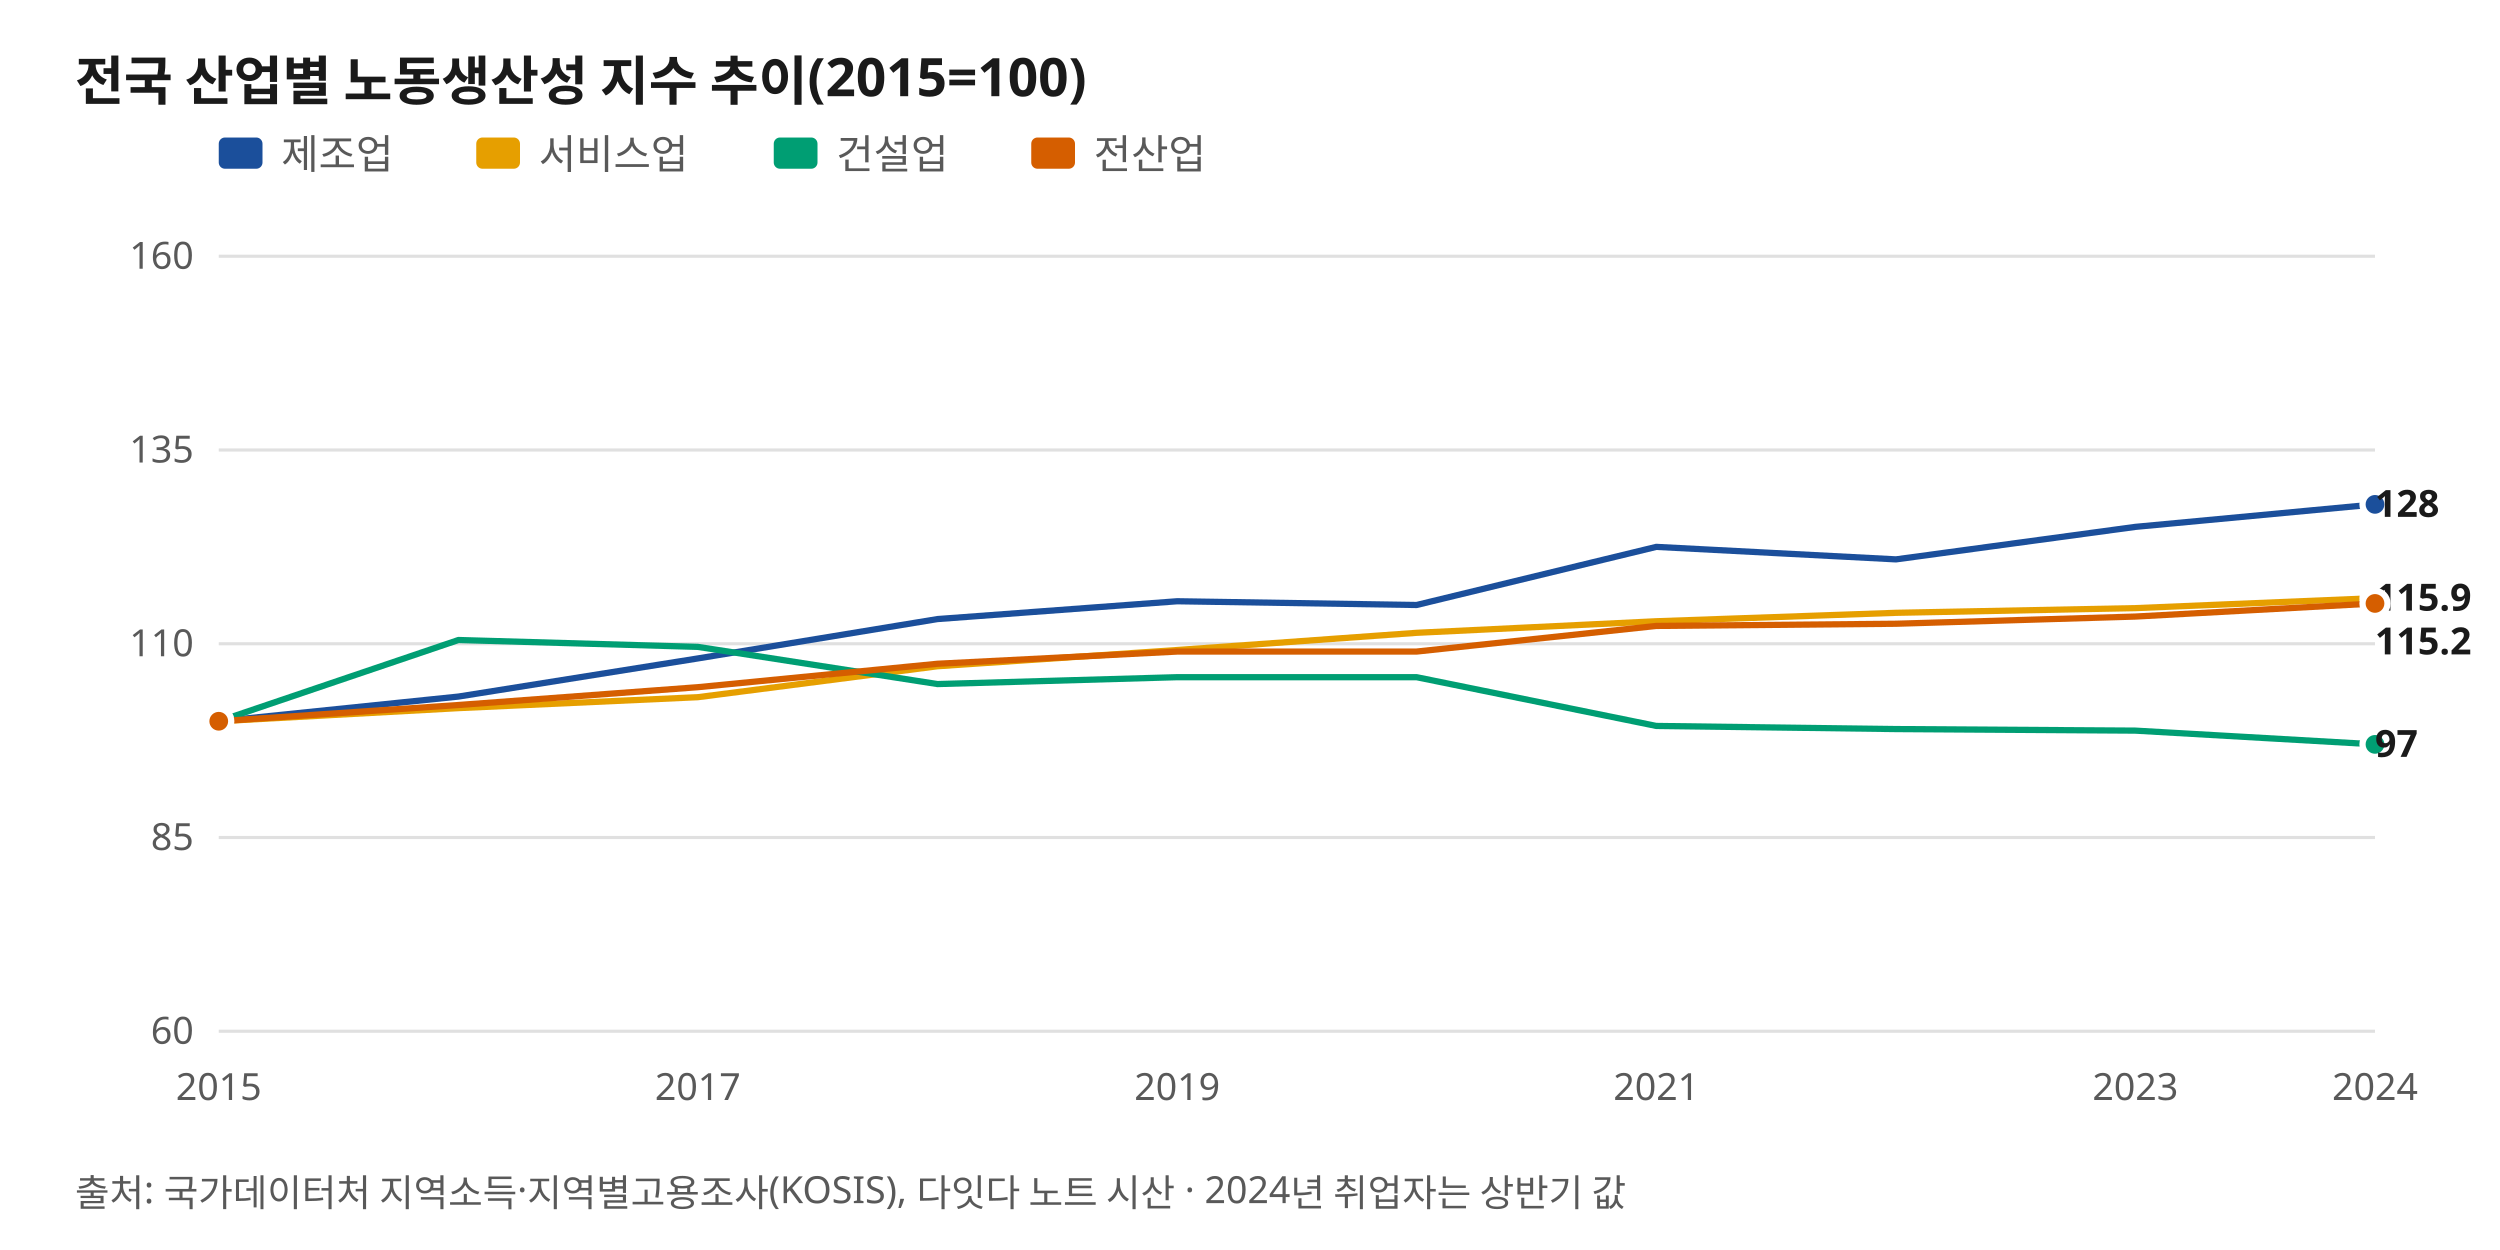
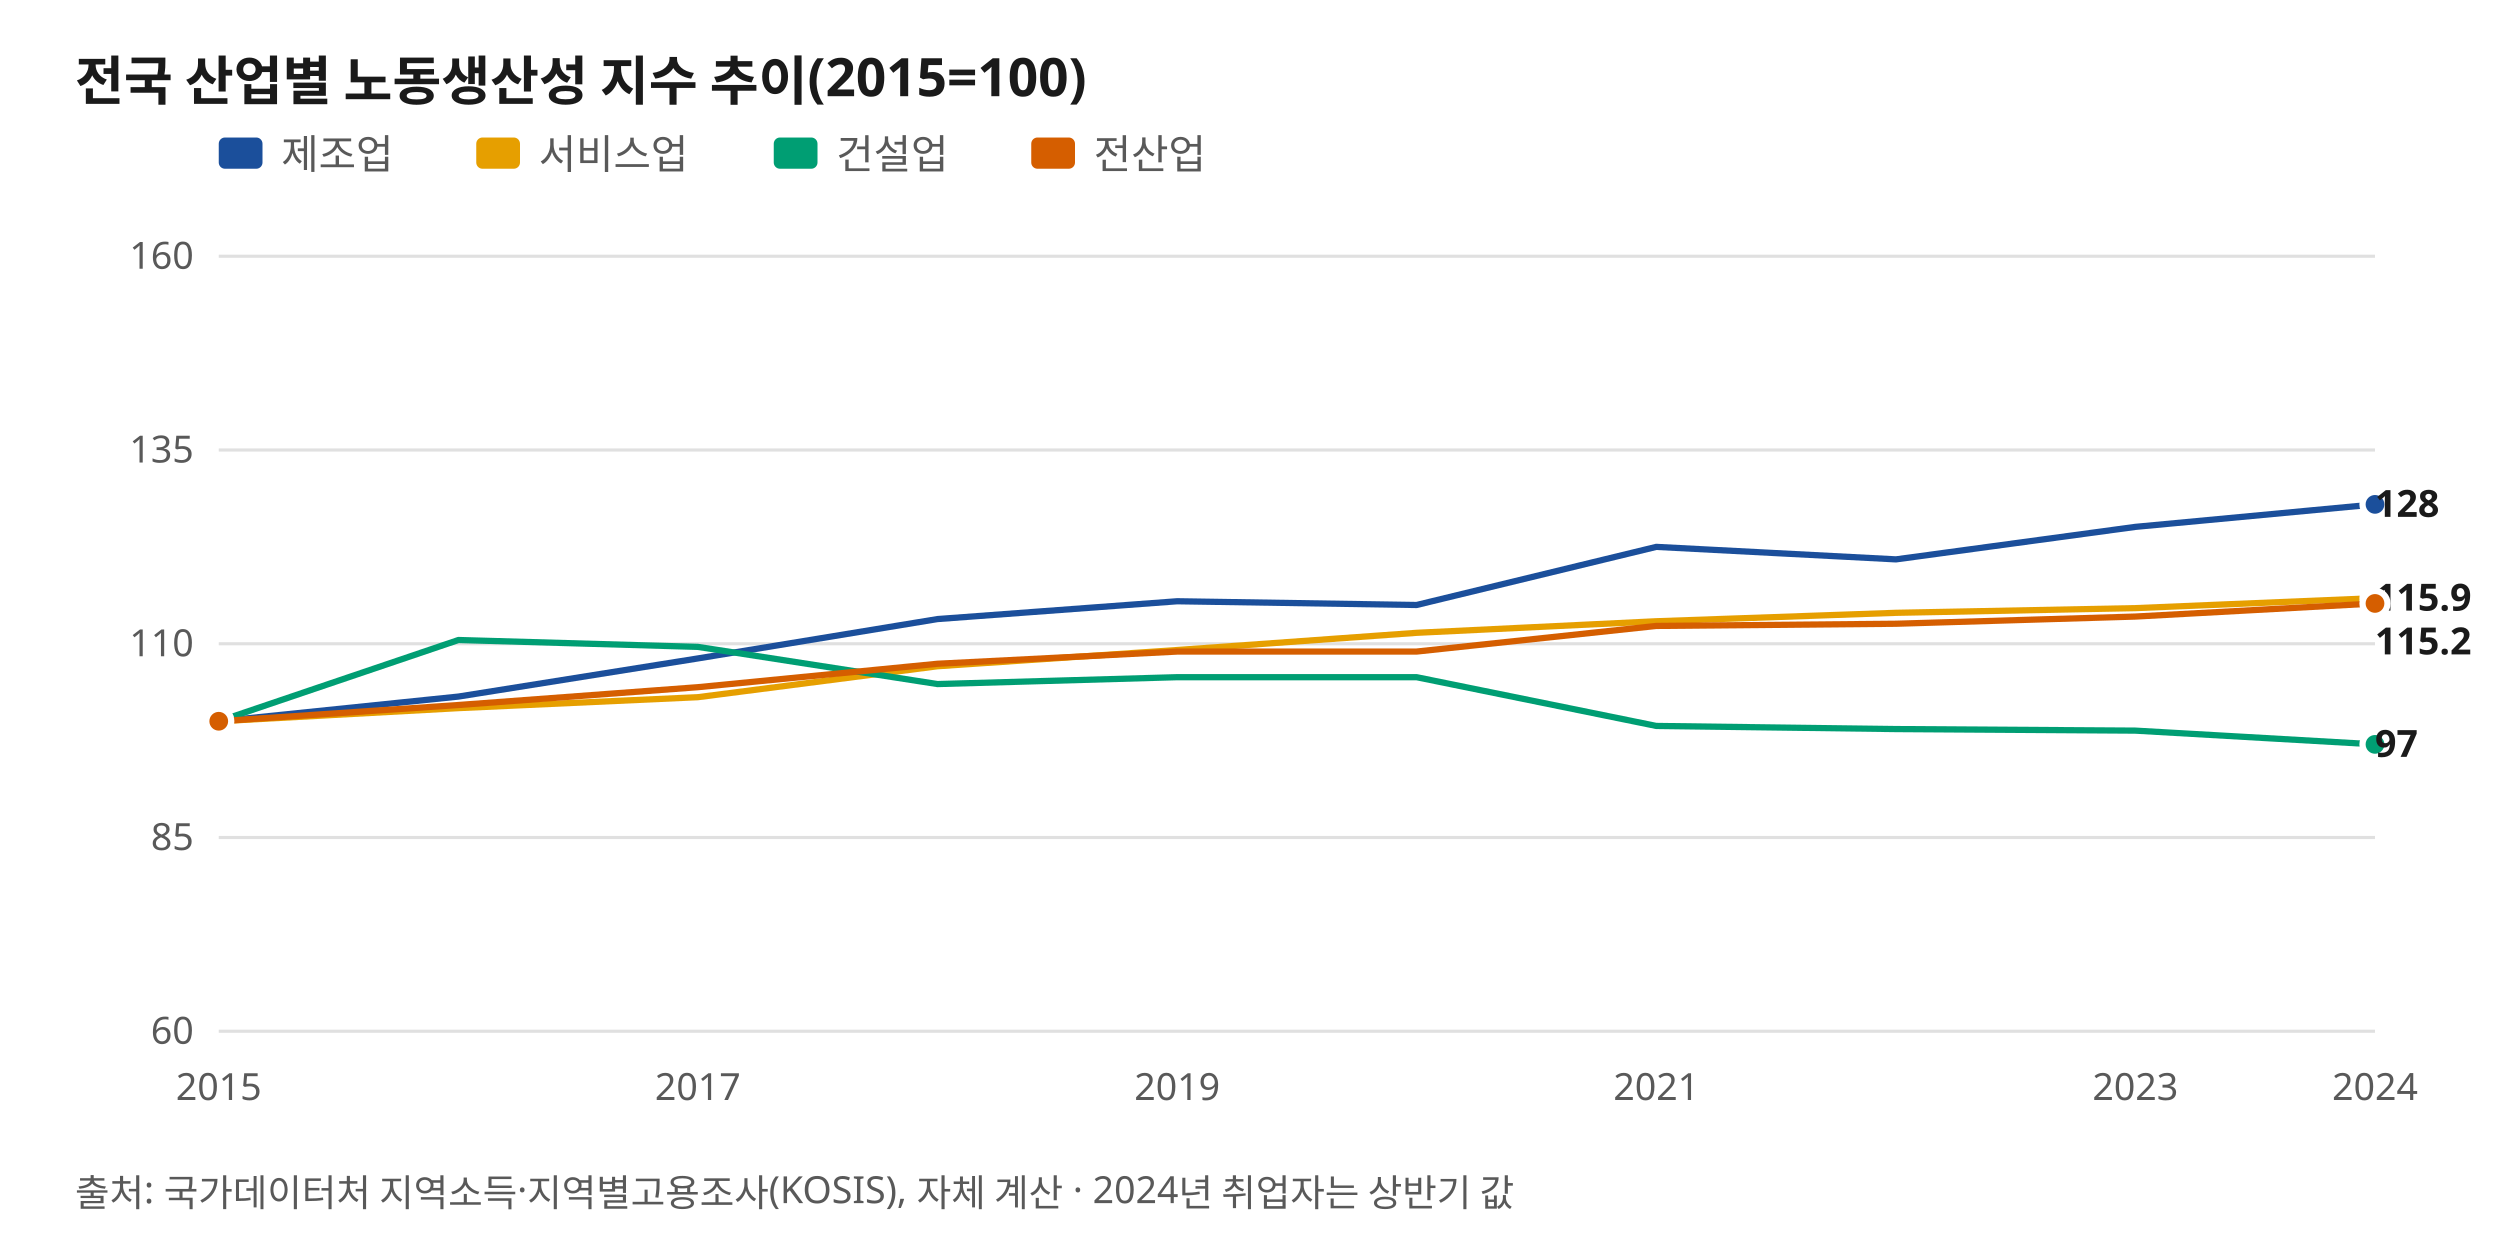
<svg xmlns="http://www.w3.org/2000/svg" width="800" height="400" viewBox="0 0 800 400" role="img" aria-label="전국 산업별 노동생산성 지수 추이(2015=100)">
  <rect width="800" height="400" fill="#ffffff" />
  <text x="24.0" y="32.0" font-size="17" fill="#1a1a1a" text-anchor="start" font-weight="700" font-family="'Pretendard Variable',Pretendard,'Malgun Gothic','Apple SD Gothic Neo',sans-serif">전국 산업별 노동생산성 지수 추이(2015=100)</text>
  <rect x="70" y="44" width="14" height="10" rx="2" fill="#1B4F9B" />
  <text x="90.0" y="54.0" font-size="13" fill="#595959" text-anchor="start" font-weight="400" font-family="'Pretendard Variable',Pretendard,'Malgun Gothic','Apple SD Gothic Neo',sans-serif">제조업</text>
  <rect x="152.4" y="44" width="14" height="10" rx="2" fill="#E69F00" />
  <text x="172.4" y="54.0" font-size="13" fill="#595959" text-anchor="start" font-weight="400" font-family="'Pretendard Variable',Pretendard,'Malgun Gothic','Apple SD Gothic Neo',sans-serif">서비스업</text>
  <rect x="247.6" y="44" width="14" height="10" rx="2" fill="#009E73" />
  <text x="267.6" y="54.0" font-size="13" fill="#595959" text-anchor="start" font-weight="400" font-family="'Pretendard Variable',Pretendard,'Malgun Gothic','Apple SD Gothic Neo',sans-serif">건설업</text>
  <rect x="330.0" y="44" width="14" height="10" rx="2" fill="#D55E00" />
  <text x="350.0" y="54.0" font-size="13" fill="#595959" text-anchor="start" font-weight="400" font-family="'Pretendard Variable',Pretendard,'Malgun Gothic','Apple SD Gothic Neo',sans-serif">전산업</text>
  <line x1="70" y1="330.0" x2="760" y2="330.0" stroke="#e0e0e0" />
  <text x="62.0" y="334.0" font-size="12" fill="#595959" text-anchor="end" font-weight="400" font-family="'Pretendard Variable',Pretendard,'Malgun Gothic','Apple SD Gothic Neo',sans-serif">60</text>
  <line x1="70" y1="268.0" x2="760" y2="268.0" stroke="#e0e0e0" />
  <text x="62.0" y="272.0" font-size="12" fill="#595959" text-anchor="end" font-weight="400" font-family="'Pretendard Variable',Pretendard,'Malgun Gothic','Apple SD Gothic Neo',sans-serif">85</text>
  <line x1="70" y1="206.0" x2="760" y2="206.0" stroke="#e0e0e0" />
  <text x="62.0" y="210.0" font-size="12" fill="#595959" text-anchor="end" font-weight="400" font-family="'Pretendard Variable',Pretendard,'Malgun Gothic','Apple SD Gothic Neo',sans-serif">110</text>
  <line x1="70" y1="144.0" x2="760" y2="144.0" stroke="#e0e0e0" />
  <text x="62.0" y="148.0" font-size="12" fill="#595959" text-anchor="end" font-weight="400" font-family="'Pretendard Variable',Pretendard,'Malgun Gothic','Apple SD Gothic Neo',sans-serif">135</text>
  <line x1="70" y1="82.0" x2="760" y2="82.0" stroke="#e0e0e0" />
  <text x="62.0" y="86.0" font-size="12" fill="#595959" text-anchor="end" font-weight="400" font-family="'Pretendard Variable',Pretendard,'Malgun Gothic','Apple SD Gothic Neo',sans-serif">160</text>
  <text x="70.0" y="352.0" font-size="12" fill="#595959" text-anchor="middle" font-weight="400" font-family="'Pretendard Variable',Pretendard,'Malgun Gothic','Apple SD Gothic Neo',sans-serif">2015</text>
  <text x="223.3" y="352.0" font-size="12" fill="#595959" text-anchor="middle" font-weight="400" font-family="'Pretendard Variable',Pretendard,'Malgun Gothic','Apple SD Gothic Neo',sans-serif">2017</text>
  <text x="376.7" y="352.0" font-size="12" fill="#595959" text-anchor="middle" font-weight="400" font-family="'Pretendard Variable',Pretendard,'Malgun Gothic','Apple SD Gothic Neo',sans-serif">2019</text>
  <text x="530.0" y="352.0" font-size="12" fill="#595959" text-anchor="middle" font-weight="400" font-family="'Pretendard Variable',Pretendard,'Malgun Gothic','Apple SD Gothic Neo',sans-serif">2021</text>
  <text x="683.3" y="352.0" font-size="12" fill="#595959" text-anchor="middle" font-weight="400" font-family="'Pretendard Variable',Pretendard,'Malgun Gothic','Apple SD Gothic Neo',sans-serif">2023</text>
  <text x="760.0" y="352.0" font-size="12" fill="#595959" text-anchor="middle" font-weight="400" font-family="'Pretendard Variable',Pretendard,'Malgun Gothic','Apple SD Gothic Neo',sans-serif">2024</text>
  <path d="M70.0,230.8 L146.7,222.9 L223.3,210.7 L300.0,198.1 L376.7,192.4 L453.3,193.6 L530.0,175.0 L606.7,179.0 L683.3,168.6 L760.0,161.4" fill="none" stroke="#1B4F9B" stroke-width="2" stroke-linejoin="round" />
  <circle cx="70.0" cy="230.8" r="4" fill="#1B4F9B" stroke="#ffffff" stroke-width="2" />
  <circle cx="760.0" cy="161.4" r="4" fill="#1B4F9B" stroke="#ffffff" stroke-width="2" />
  <text x="760.0" y="165.4" font-size="12" fill="#1a1a1a" text-anchor="start" font-weight="600" font-family="'Pretendard Variable',Pretendard,'Malgun Gothic','Apple SD Gothic Neo',sans-serif">128</text>
  <path d="M70.0,230.8 L146.7,226.6 L223.3,223.1 L300.0,213.2 L376.7,208.0 L453.3,202.5 L530.0,198.8 L606.7,196.1 L683.3,194.6 L760.0,191.4" fill="none" stroke="#E69F00" stroke-width="2" stroke-linejoin="round" />
  <circle cx="70.0" cy="230.8" r="4" fill="#E69F00" stroke="#ffffff" stroke-width="2" />
  <circle cx="760.0" cy="191.4" r="4" fill="#E69F00" stroke="#ffffff" stroke-width="2" />
  <text x="760.0" y="195.4" font-size="12" fill="#1a1a1a" text-anchor="start" font-weight="600" font-family="'Pretendard Variable',Pretendard,'Malgun Gothic','Apple SD Gothic Neo',sans-serif">115.9</text>
  <path d="M70.0,230.8 L146.7,204.8 L223.3,207.0 L300.0,218.9 L376.7,216.7 L453.3,216.7 L530.0,232.3 L606.7,233.3 L683.3,233.8 L760.0,238.2" fill="none" stroke="#009E73" stroke-width="2" stroke-linejoin="round" />
  <circle cx="70.0" cy="230.8" r="4" fill="#009E73" stroke="#ffffff" stroke-width="2" />
  <circle cx="760.0" cy="238.2" r="4" fill="#009E73" stroke="#ffffff" stroke-width="2" />
  <text x="760.0" y="242.2" font-size="12" fill="#1a1a1a" text-anchor="start" font-weight="600" font-family="'Pretendard Variable',Pretendard,'Malgun Gothic','Apple SD Gothic Neo',sans-serif">97</text>
  <path d="M70.0,230.8 L146.7,225.6 L223.3,219.9 L300.0,212.4 L376.7,208.5 L453.3,208.5 L530.0,200.3 L606.7,199.6 L683.3,197.3 L760.0,193.1" fill="none" stroke="#D55E00" stroke-width="2" stroke-linejoin="round" />
  <circle cx="70.0" cy="230.8" r="4" fill="#D55E00" stroke="#ffffff" stroke-width="2" />
  <circle cx="760.0" cy="193.1" r="4" fill="#D55E00" stroke="#ffffff" stroke-width="2" />
  <text x="760.0" y="209.4" font-size="12" fill="#1a1a1a" text-anchor="start" font-weight="600" font-family="'Pretendard Variable',Pretendard,'Malgun Gothic','Apple SD Gothic Neo',sans-serif">115.2</text>
-   <text x="24.0" y="386.0" font-size="12" fill="#595959" text-anchor="start" font-weight="400" font-family="'Pretendard Variable',Pretendard,'Malgun Gothic','Apple SD Gothic Neo',sans-serif">출처: 국가데이터처 지역소득·지역별고용조사(KOSIS), 다잇다 노트 시산 · 2024년 취업자는 상반기 값</text>
+   <text x="24.0" y="386.0" font-size="12" fill="#595959" text-anchor="start" font-weight="400" font-family="'Pretendard Variable',Pretendard,'Malgun Gothic','Apple SD Gothic Neo',sans-serif">출처: 국가데이터처 지역소득·지역별고용조사(KOSIS), 자체 계산 · 2024년 취업자는 상반기 값</text>
</svg>
